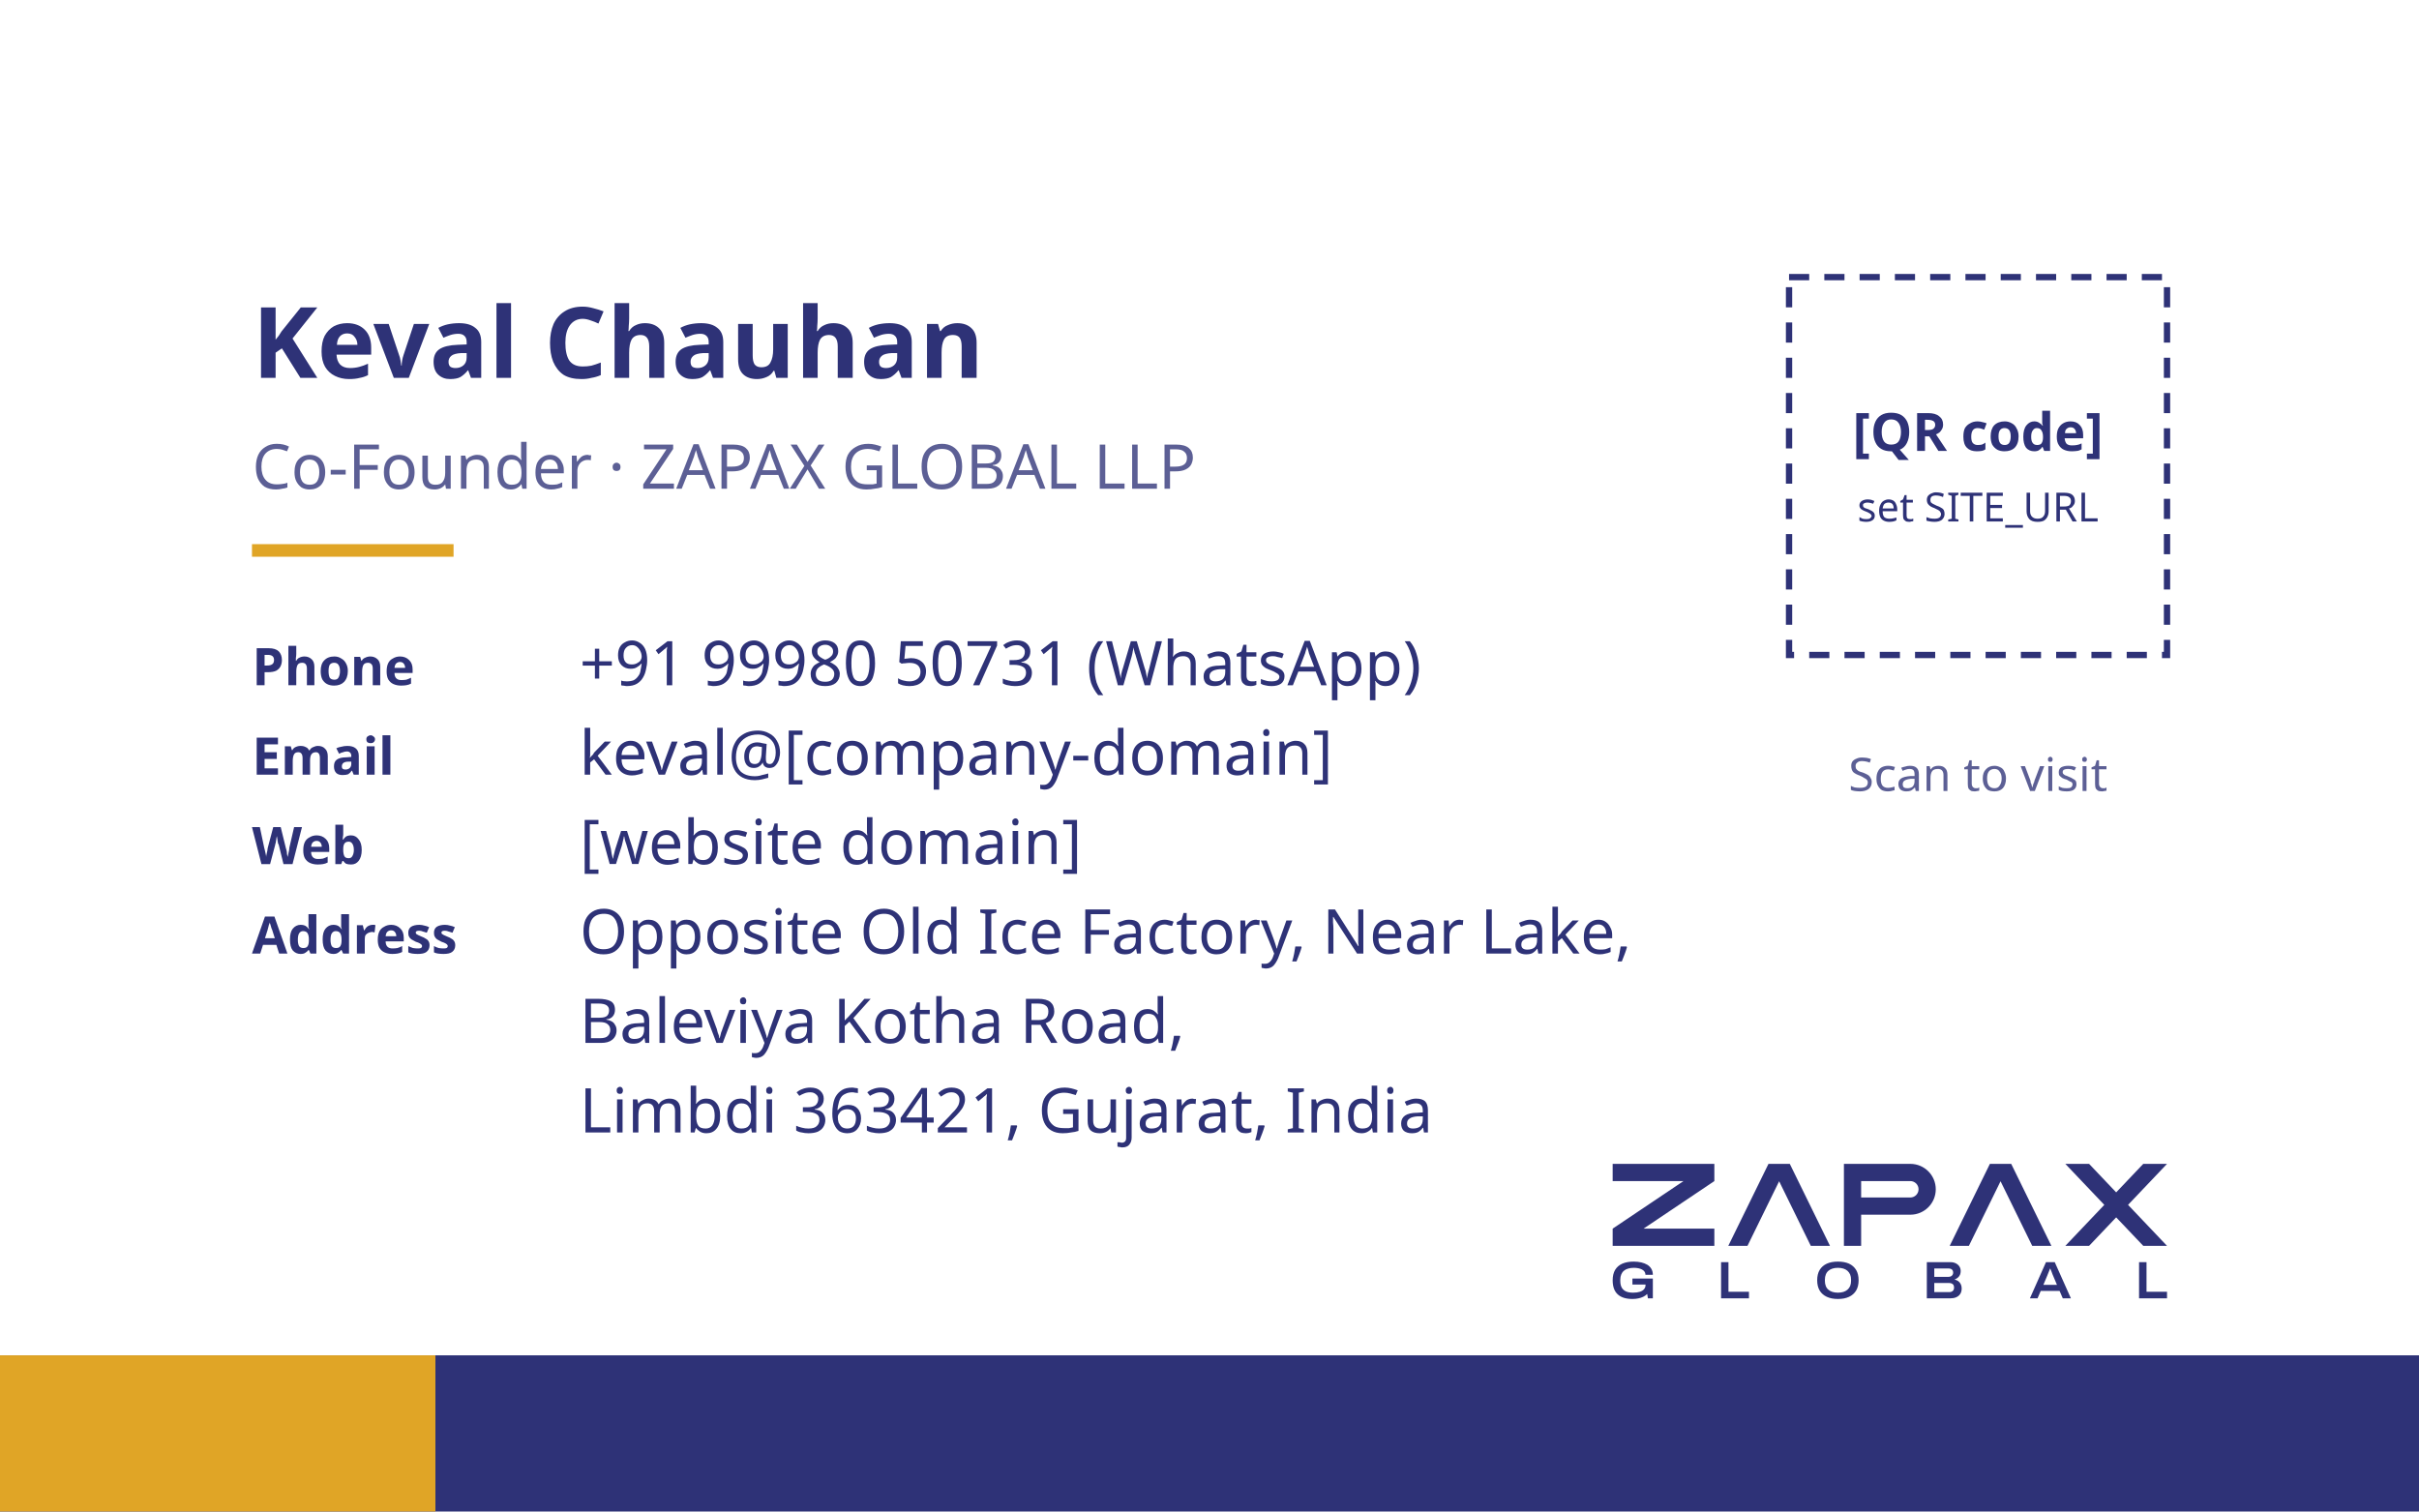
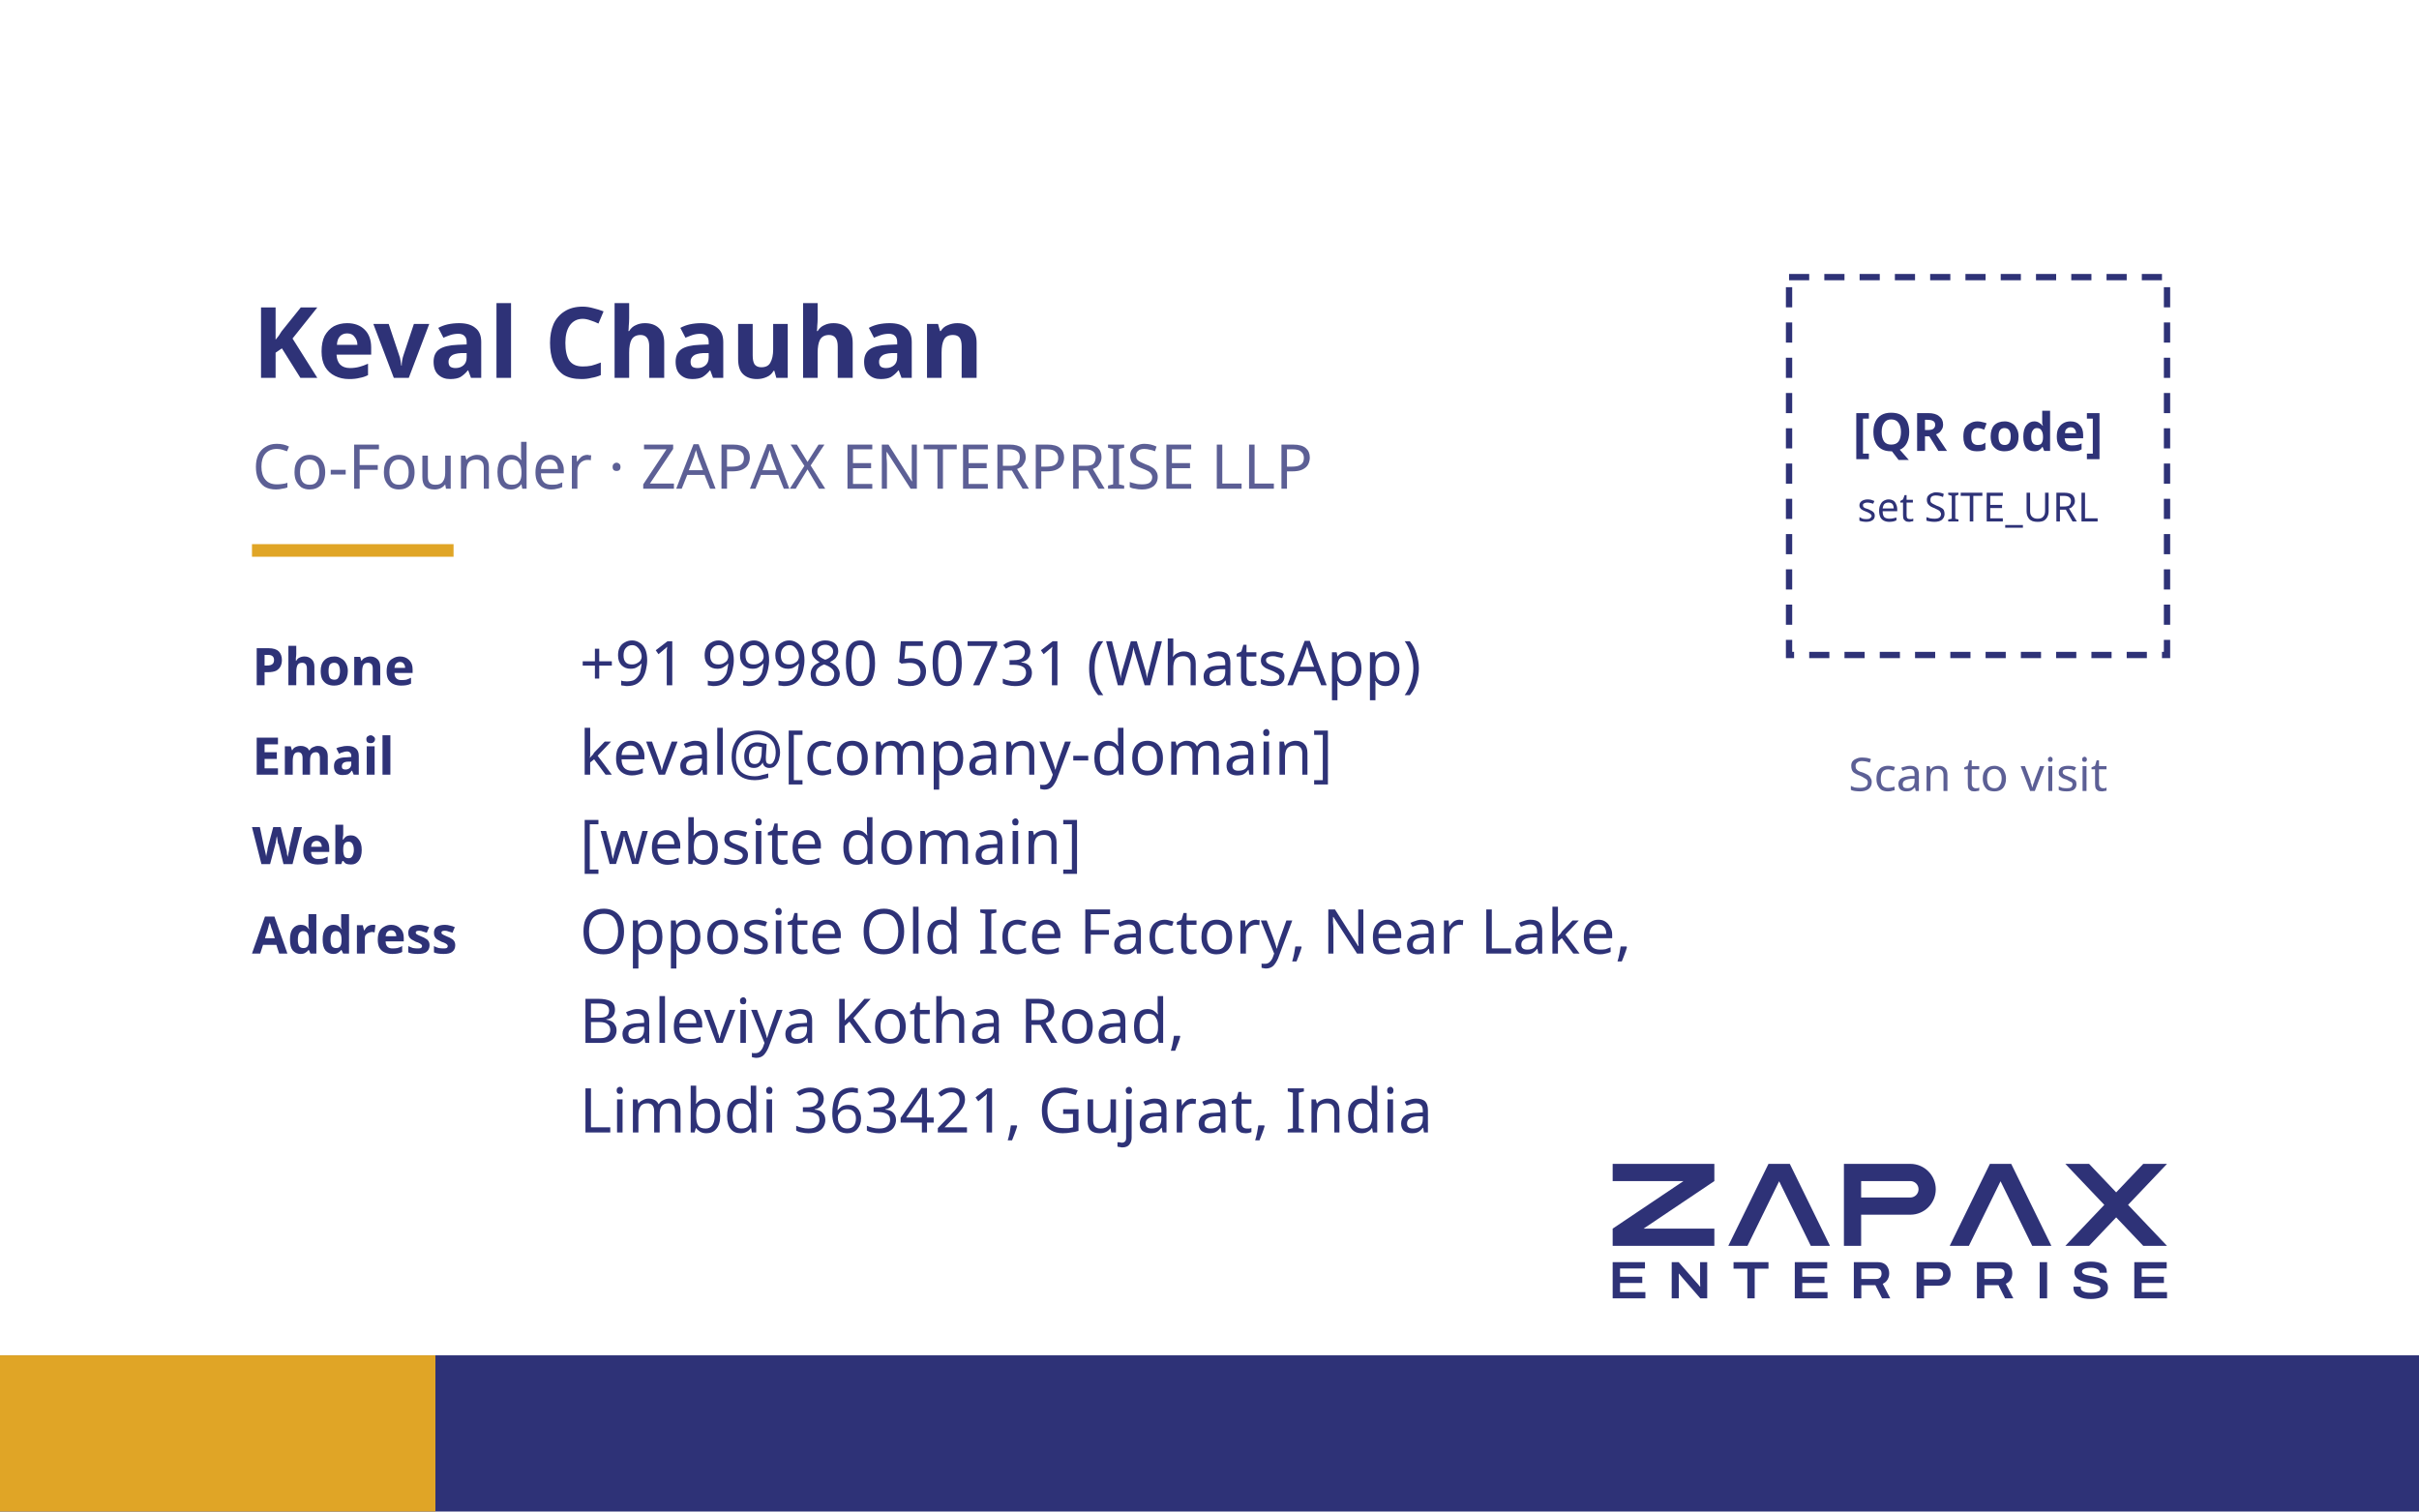
<svg xmlns="http://www.w3.org/2000/svg" viewBox="0 0 96 60" width="96mm" height="60mm">
  <style>@font-face{font-family:Archivo;src:url(../fonts/Archivo-Variable.ttf)}</style>
  <rect width="96" height="60" fill="#FFFFFF" />
  <rect x="0" y="53.8" width="96" height="6.2" fill="#2E3277" />
  <rect x="0" y="53.8" width="17.28" height="6.2" fill="#E0A526" />
  <text id="name" x="10" y="15" font-family="Archivo" font-weight="700" font-size="3.9" fill="#2E3277">Keval Chauhan</text>
-   <text id="designation" x="10" y="19.4" font-family="Archivo" font-weight="500" font-size="2.45" fill="#2E3277" fill-opacity="0.78">Co-Founder · ZAPAX GLOBAL LLP</text>
+   <text id="designation" x="10" y="19.4" font-family="Archivo" font-weight="500" font-size="2.45" fill="#2E3277" fill-opacity="0.78">Co-Founder · ZAPAX ENTERPRISE LLP</text>
  <rect x="10" y="21.6" width="8" height="0.5" fill="#E0A526" />
  <text x="10" y="27.2" font-family="Archivo" font-weight="600" font-size="2.05" fill="#2E3277">Phone</text>
  <text id="contact-0" x="23" y="27.2" font-family="Archivo" font-weight="400" font-size="2.45" fill="#2E3277">+91 99980 50731 (WhatsApp)</text>
  <text x="10" y="30.75" font-family="Archivo" font-weight="600" font-size="2.05" fill="#2E3277">Email</text>
  <text id="contact-1" x="23" y="30.75" font-family="Archivo" font-weight="400" font-size="2.45" fill="#2E3277">keval@[company-domain]</text>
  <text x="10" y="34.3" font-family="Archivo" font-weight="600" font-size="2.05" fill="#2E3277">Web</text>
  <text id="contact-2" x="23" y="34.3" font-family="Archivo" font-weight="400" font-size="2.45" fill="#2E3277">[website domain]</text>
  <text x="10" y="37.85" font-family="Archivo" font-weight="600" font-size="2.05" fill="#2E3277">Address</text>
  <text id="contact-3" x="23" y="37.85" font-family="Archivo" font-weight="400" font-size="2.45" fill="#2E3277">Opposite Old Ice Factory, Near Lake,</text>
  <text x="10" y="41.4" font-family="Archivo" font-weight="600" font-size="2.05" fill="#2E3277" />
  <text id="contact-4" x="23" y="41.4" font-family="Archivo" font-weight="400" font-size="2.45" fill="#2E3277">Baleviya Kotha Road,</text>
  <text x="10" y="44.95" font-family="Archivo" font-weight="600" font-size="2.05" fill="#2E3277" />
  <text id="contact-5" x="23" y="44.95" font-family="Archivo" font-weight="400" font-size="2.45" fill="#2E3277">Limbdi 363421, Gujarat, India</text>
  <rect x="69.4" y="9.4" width="18.2" height="18.2" rx="1.4" fill="#FFFFFF" />
  <rect x="71" y="11" width="15" height="15" fill="none" stroke="#2E3277" stroke-width="0.25" stroke-dasharray="0.8 0.6" />
  <text x="78.5" y="17.9" font-family="Archivo" font-size="2.1" font-weight="600" fill="#2E3277" text-anchor="middle">[QR code]</text>
  <text x="78.5" y="20.7" font-family="Archivo" font-size="1.6" fill="#2E3277" text-anchor="middle">set SITE_URL</text>
  <text x="78.5" y="31.4" font-family="Archivo" font-weight="500" font-size="1.85" fill="#2E3277" fill-opacity="0.78" text-anchor="middle">Scan to visit</text>
  <g transform="translate(64 46.2) scale(0.03254438)" fill="#2E3277">
    <g transform="translate(0 0) scale(1)" fill="#2E3277">
      <path transform="translate(0 0)" d="M0 0 L124 0 L124 21 L37.66 79 L124 79 L124 100 L0 100 L0 79 L86.34 21 L0 21Z" />
      <path transform="translate(141 0)" d="M0 100 L49 0 L75 0 L124 100 L100.61 100 L62 21.2 L23.39 100Z" />
      <path transform="translate(282 0)" d="M0 100V0H81A31 31 0 0 1 81 62H21V100ZM21 21V41H81A10 10 0 0 0 81 21Z" fill-rule="evenodd" />
      <path transform="translate(411 0)" d="M0 100 L49 0 L75 0 L124 100 L100.61 100 L62 21.2 L23.39 100Z" />
      <path transform="translate(552 0)" d="M0 0 L28.97 0 L124 100 L95.03 100ZM95.03 0 L124 0 L28.97 100 L0 100Z" />
-       <path transform="translate(0 120)" d="M24.1 44.8L24.1 44.8Q12.3 44.8 6.2 39.2Q0 33.6 0 22.0L0 22.0Q0 14.4 3.0 9.3Q6.1 4.2 11.8 1.7Q17.6-0.8 25.6-0.8L25.6-0.8Q30.6-0.8 34.9 0.2Q39.1 1.2 42.3 3.1Q45.5 5.1 47.2 8.1Q49.0 11.2 49.0 15.3L49.0 15.3L40.0 15.3Q40.0 13.0 38.8 11.4Q37.7 9.8 35.7 8.8Q33.7 7.8 31.2 7.3Q28.7 6.8 25.9 6.8L25.9 6.8Q22.1 6.8 19.0 7.7Q15.9 8.5 13.8 10.3Q11.6 12.1 10.5 14.8Q9.3 17.6 9.3 21.2L9.3 21.2L9.3 22.7Q9.3 27.8 11.1 31.0Q13.0 34.2 16.5 35.7Q19.9 37.1 24.9 37.1L24.9 37.1Q29.8 37.1 33.2 36.0Q36.6 34.9 38.3 32.8Q40.1 30.7 40.1 27.6L40.1 27.6L40.1 27.2L24.1 27.2L24.1 19.9L49.0 19.9L49.0 44L43.0 44L42.1 38.7Q40.0 40.8 37.3 42.1Q34.5 43.5 31.2 44.1Q28.0 44.8 24.1 44.8ZM166.2 44L132.2 44L132.2-0.1L141.2-0.1L141.2 36.0L166.2 36.0L166.2 44ZM274.7 44.8L274.7 44.8Q266.8 44.8 261.2 42.2Q255.5 39.6 252.4 34.5Q249.4 29.4 249.4 22.0L249.4 22.0Q249.4 14.4 252.4 9.4Q255.5 4.3 261.2 1.7Q266.8-0.8 274.7-0.8L274.7-0.8Q282.6-0.8 288.2 1.7Q293.8 4.3 296.9 9.4Q299.9 14.4 299.9 22.0L299.9 22.0Q299.9 29.4 296.9 34.5Q293.8 39.6 288.2 42.2Q282.6 44.8 274.7 44.8ZM274.7 37.1L274.7 37.1Q278.3 37.1 281.3 36.2Q284.2 35.3 286.3 33.5Q288.4 31.7 289.6 29.0Q290.7 26.2 290.7 22.7L290.7 22.7L290.7 21.2Q290.7 17.7 289.6 15.0Q288.4 12.3 286.3 10.4Q284.2 8.6 281.3 7.7Q278.3 6.8 274.7 6.8L274.7 6.8Q271.0 6.8 268.1 7.7Q265.2 8.6 263.1 10.4Q260.9 12.3 259.9 15.0Q258.8 17.7 258.8 21.2L258.8 21.2L258.8 22.7Q258.8 26.2 259.9 29.0Q260.9 31.7 263.1 33.5Q265.2 35.3 268.1 36.2Q271.0 37.1 274.7 37.1ZM412.1 44L383.1 44L383.1-0.1L412.1-0.1Q415.6-0.1 418.4 1.3Q421.2 2.7 422.8 5.1Q424.4 7.6 424.4 10.8L424.4 10.8Q424.4 13.3 423.5 15.4Q422.5 17.4 420.9 18.8Q419.2 20.2 417.2 20.9L417.2 20.9L417.2 21.2Q419.6 21.7 421.5 23.1Q423.5 24.6 424.5 26.8Q425.6 29.0 425.6 31.9L425.6 31.9Q425.6 36.0 423.8 38.7Q422.0 41.4 418.9 42.7Q415.9 44 412.1 44L412.1 44ZM392.2 25.3L392.2 36.4L410.6 36.4Q413.1 36.4 414.7 35.0Q416.3 33.7 416.3 30.9L416.3 30.9Q416.3 29.2 415.7 27.9Q415.0 26.7 413.6 26.0Q412.2 25.3 410.1 25.3L410.1 25.3L392.2 25.3ZM392.2 7.6L392.2 17.8L409.5 17.8Q411.3 17.8 412.6 17.1Q413.8 16.5 414.5 15.3Q415.2 14.2 415.2 12.8L415.2 12.8Q415.2 10.1 413.7 8.9Q412.2 7.6 409.9 7.6L409.9 7.6L392.2 7.6ZM518.1 44L508.8 44L528.4-0.1L539.1-0.1L558.8 44L548.9 44L545.0 35.0L522.0 35.0L518.1 44ZM530.0 16.2L525.2 27.6L541.8 27.6L537.0 16.2Q536.7 15.5 536.2 14.3Q535.7 13.1 535.3 11.8Q534.8 10.5 534.3 9.4Q533.9 8.3 533.7 7.8L533.7 7.8L533.3 7.8Q532.8 9.0 532.2 10.7Q531.5 12.4 530.9 13.9Q530.4 15.4 530.0 16.2L530.0 16.2ZM676 44L641.9 44L641.9-0.1L651.0-0.1L651.0 36.0L676 36.0L676 44Z" />
+       <path transform="translate(0 120)" d="M39.9 44L0 44L0-0.1L39.4-0.1L39.4 7.6L9.0 7.6L9.0 17.7L36.1 17.7L36.1 25.3L9.0 25.3L9.0 36.4L39.9 36.4L39.9 44ZM80.7 44L72.0 44L72.0-0.1L80.5-0.1L102.0 24.5Q102.6 25.1 103.4 26.0Q104.2 26.9 105.0 27.9Q105.8 28.9 106.3 29.6L106.3 29.6L106.8 29.6Q106.7 28.4 106.7 27.0Q106.6 25.6 106.6 24.5L106.6 24.5L106.6-0.1L115.3-0.1L115.3 44L106.9 44L85.3 19.2Q84.2 18.0 83.0 16.4Q81.7 14.8 81.0 14.0L81.0 14.0L80.6 14.0Q80.6 14.8 80.6 16.3Q80.7 17.8 80.7 19.6L80.7 19.6L80.7 44ZM173.2 44L164.2 44L164.2 7.8L147.4 7.8L147.4-0.1L190.0-0.1L190.0 7.8L173.2 7.8L173.2 44ZM262.0 44L222.1 44L222.1-0.1L261.6-0.1L261.6 7.6L231.2 7.6L231.2 17.7L258.3 17.7L258.3 25.3L231.2 25.3L231.2 36.4L262.0 36.4L262.0 44ZM303.2 44L294.1 44L294.1-0.1L323.1-0.1Q327.9-0.1 331.0 1.7Q334.1 3.5 335.6 6.6Q337.2 9.7 337.2 13.7L337.2 13.7Q337.2 17.8 335.2 21.1Q333.3 24.5 329.3 26.3L329.3 26.3L338.5 44L328.5 44L320.4 28.0L303.2 28.0L303.2 44ZM303.2 7.6L303.2 20.4L321.5 20.4Q324.6 20.4 326.3 18.6Q327.9 16.8 327.9 13.8L327.9 13.8Q327.9 11.8 327.2 10.4Q326.5 9.0 325.0 8.3Q323.6 7.6 321.5 7.6L321.5 7.6L303.2 7.6ZM379.7 44L370.6 44L370.6-0.1L397.8-0.1Q402.4-0.1 405.6 1.7Q408.7 3.5 410.4 6.7Q412.1 9.9 412.1 14.2L412.1 14.2Q412.1 18.5 410.4 21.7Q408.7 25.0 405.4 26.8Q402.1 28.6 397.4 28.6L397.4 28.6L379.7 28.6L379.7 44ZM379.7 7.6L379.7 21.0L396.0 21.0Q399.3 21.0 401.1 19.2Q403.0 17.4 403.0 14.2L403.0 14.2Q403.0 12.1 402.1 10.6Q401.3 9.2 399.8 8.4Q398.3 7.6 396.0 7.6L396.0 7.6L379.7 7.6ZM453.3 44L444.2 44L444.2-0.1L473.2-0.1Q478.0-0.1 481.1 1.7Q484.2 3.5 485.7 6.6Q487.3 9.7 487.3 13.7L487.3 13.7Q487.3 17.8 485.3 21.1Q483.4 24.5 479.4 26.3L479.4 26.3L488.6 44L478.5 44L470.5 28.0L453.3 28.0L453.3 44ZM453.3 7.6L453.3 20.4L471.6 20.4Q474.7 20.4 476.4 18.6Q478.0 16.8 478.0 13.8L478.0 13.8Q478.0 11.8 477.3 10.4Q476.6 9.0 475.1 8.3Q473.7 7.6 471.6 7.6L471.6 7.6L453.3 7.6ZM529.8 44L520.7 44L520.7-0.1L529.8-0.1L529.8 44ZM583.0 44.8L583.0 44.8Q578.7 44.8 574.9 44.1Q571.0 43.4 568.1 41.7Q565.2 40.1 563.5 37.4Q561.9 34.7 561.9 30.8L561.9 30.8Q561.9 30.5 561.9 30.2Q561.9 30.0 561.9 29.8L561.9 29.8L571.0 29.8Q570.9 30.0 570.9 30.3Q570.8 30.7 570.8 31.0L570.8 31.0Q570.8 33.1 572.3 34.5Q573.8 35.9 576.6 36.5Q579.3 37.2 583.0 37.2L583.0 37.2Q585.0 37.2 586.8 37.0Q588.5 36.8 590.0 36.4Q591.5 36.0 592.6 35.4Q593.6 34.8 594.2 33.9Q594.8 33.0 594.8 32.0L594.8 32.0Q594.8 30.2 593.5 29.1Q592.1 28.0 589.9 27.3Q587.6 26.6 584.8 26.0Q581.9 25.4 578.9 24.8Q575.9 24.2 573.1 23.2Q570.2 22.3 568.0 20.8Q565.7 19.4 564.4 17.1Q563.0 14.9 563.0 11.7L563.0 11.7Q563.0 8.6 564.4 6.3Q565.8 3.9 568.5 2.3Q571.1 0.8 574.8-0.0Q578.5-0.8 583.2-0.8L583.2-0.8Q587.6-0.8 591.3 0Q594.9 0.8 597.4 2.4Q600.0 4.0 601.3 6.4Q602.6 8.8 602.6 11.9L602.6 11.9L602.6 12.8L593.7 12.8L593.7 12.1Q593.7 10.5 592.4 9.3Q591.0 8.1 588.7 7.4Q586.4 6.7 583.4 6.7L583.4 6.7Q579.6 6.7 577.2 7.3Q574.7 7.8 573.5 8.9Q572.3 9.9 572.3 11.3L572.3 11.3Q572.3 12.8 573.6 13.8Q574.9 14.8 577.2 15.5Q579.4 16.1 582.3 16.6Q585.1 17.2 588.2 17.9Q591.2 18.5 594.0 19.5Q596.8 20.4 599.1 21.9Q601.4 23.3 602.7 25.5Q604.0 27.7 604.0 30.9L604.0 30.9Q604.0 35.9 601.3 39.0Q598.7 42.0 593.9 43.4Q589.2 44.8 583.0 44.8ZM676.0 44L636.1 44L636.1-0.1L675.6-0.1L675.6 7.6L645.1 7.6L645.1 17.7L672.2 17.7L672.2 25.3L645.1 25.3L645.1 36.4L676.0 36.4L676.0 44Z" />
    </g>
  </g>
</svg>
